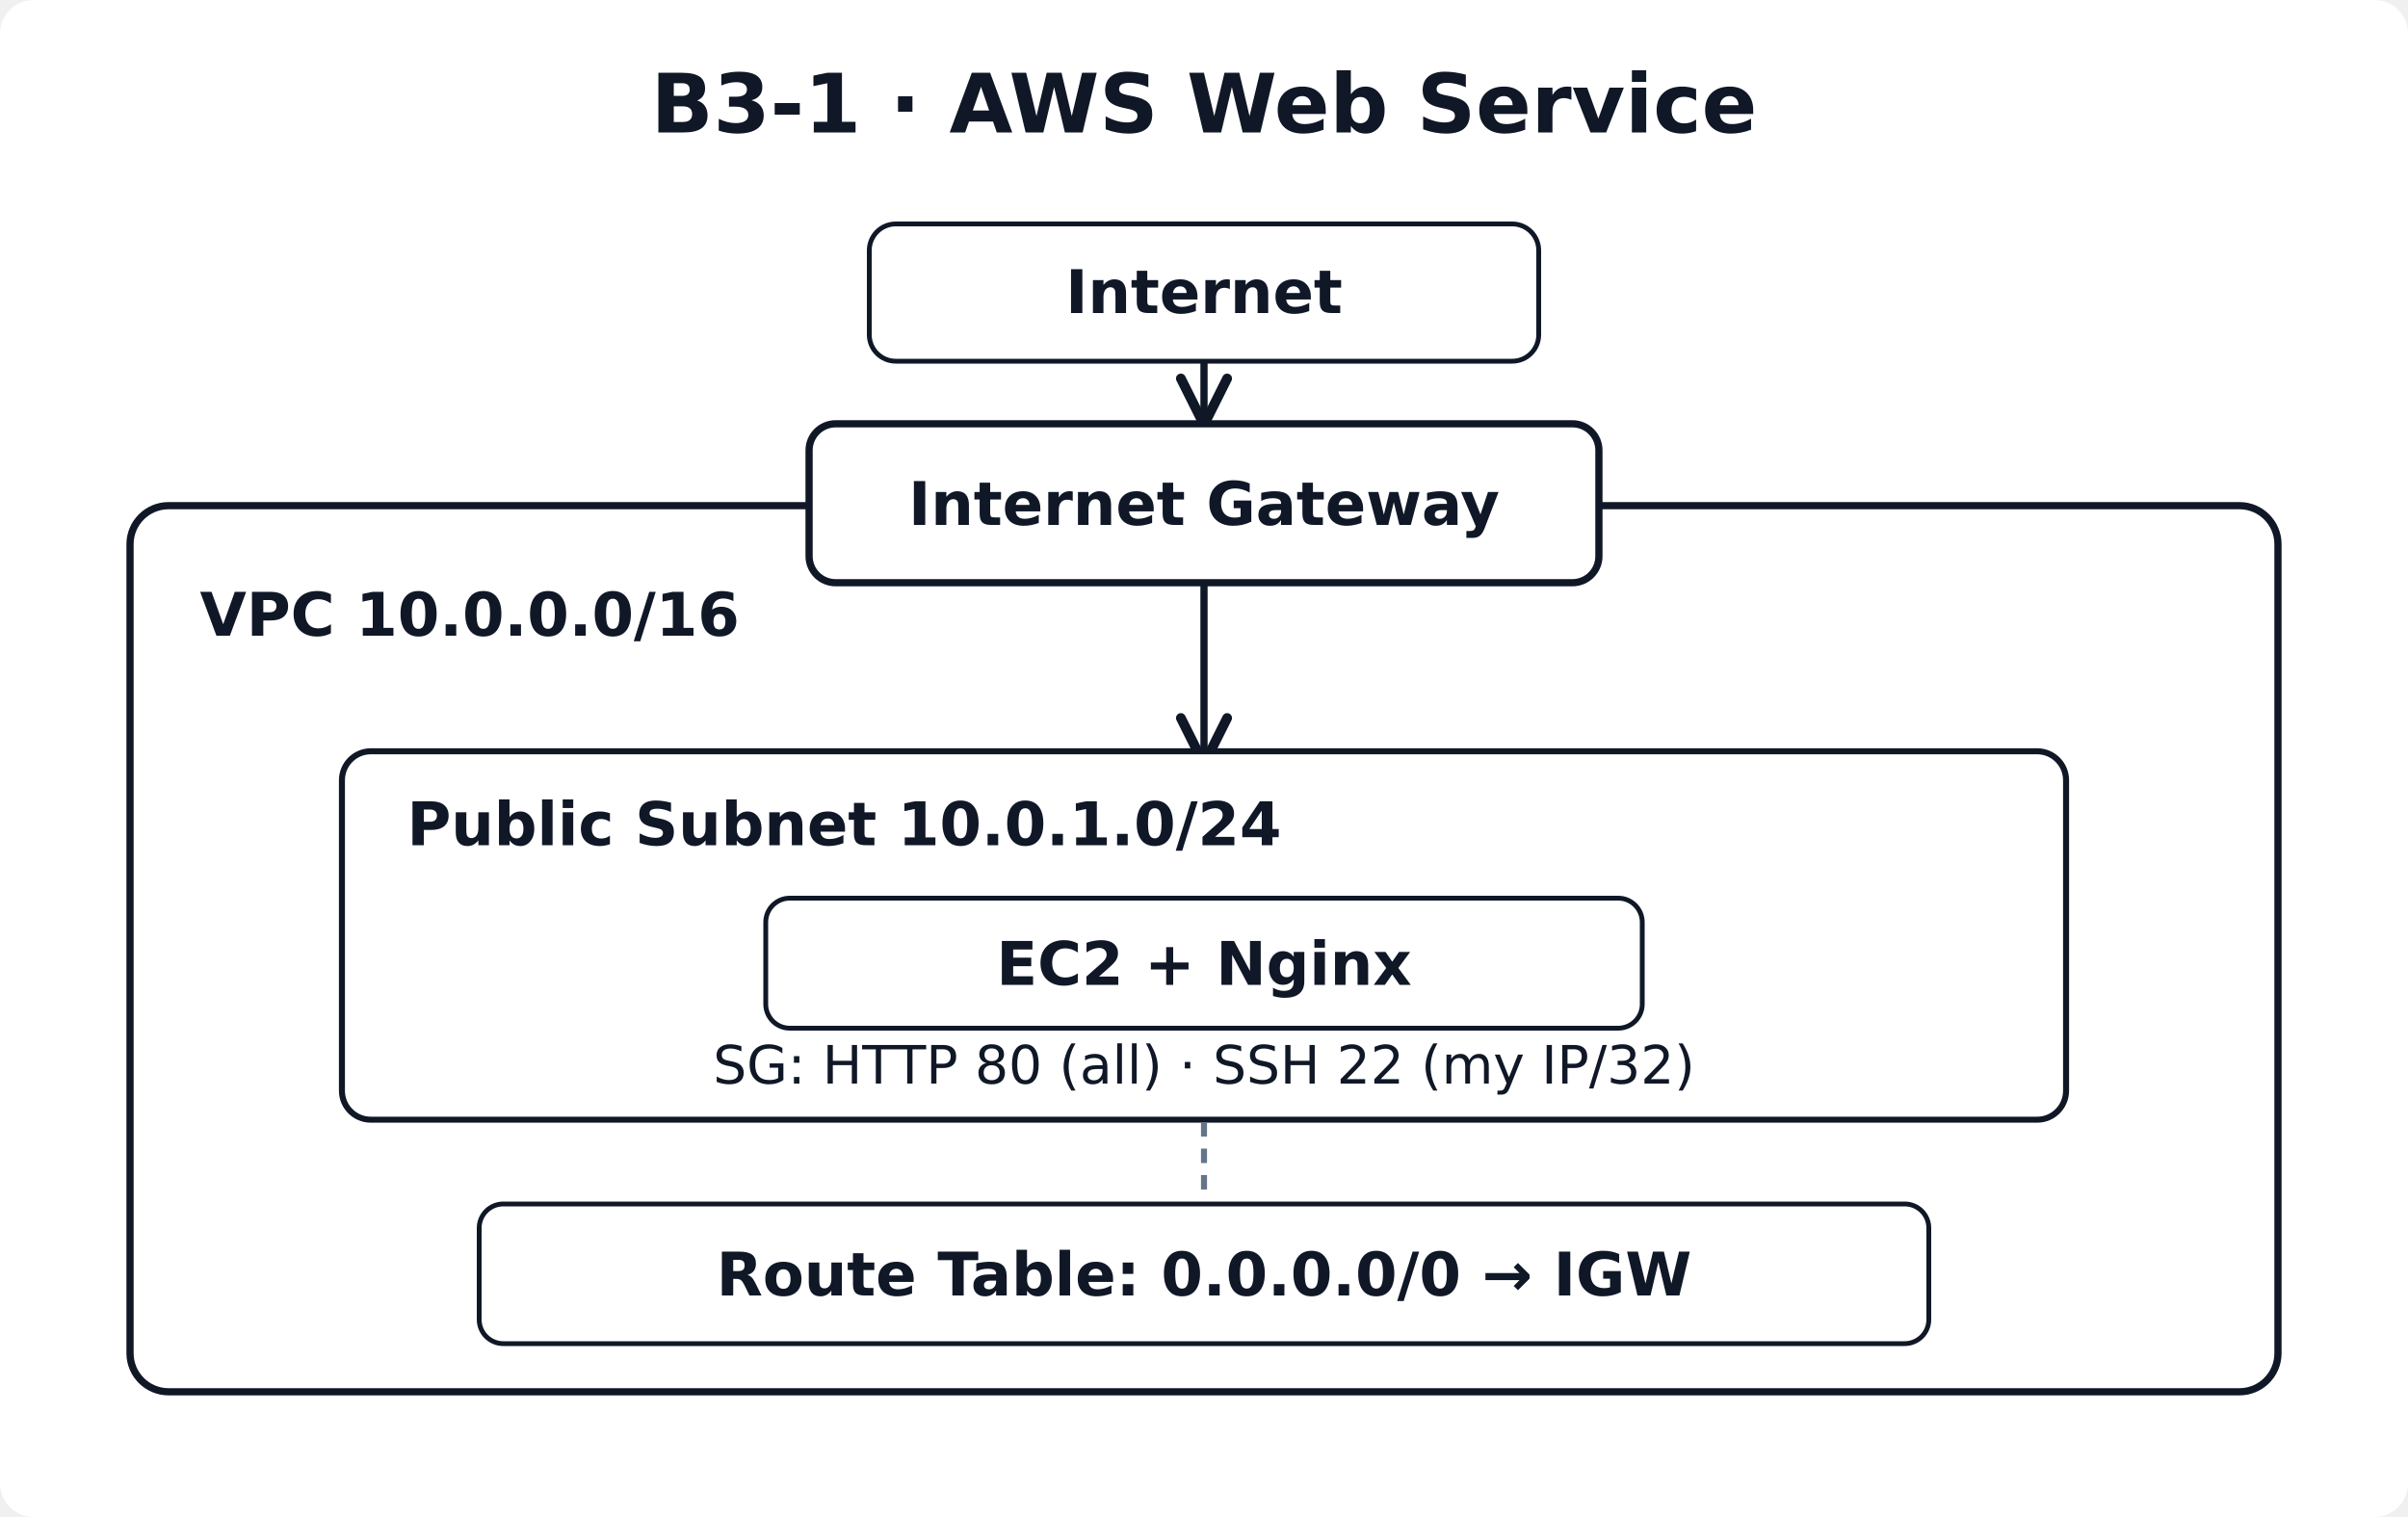
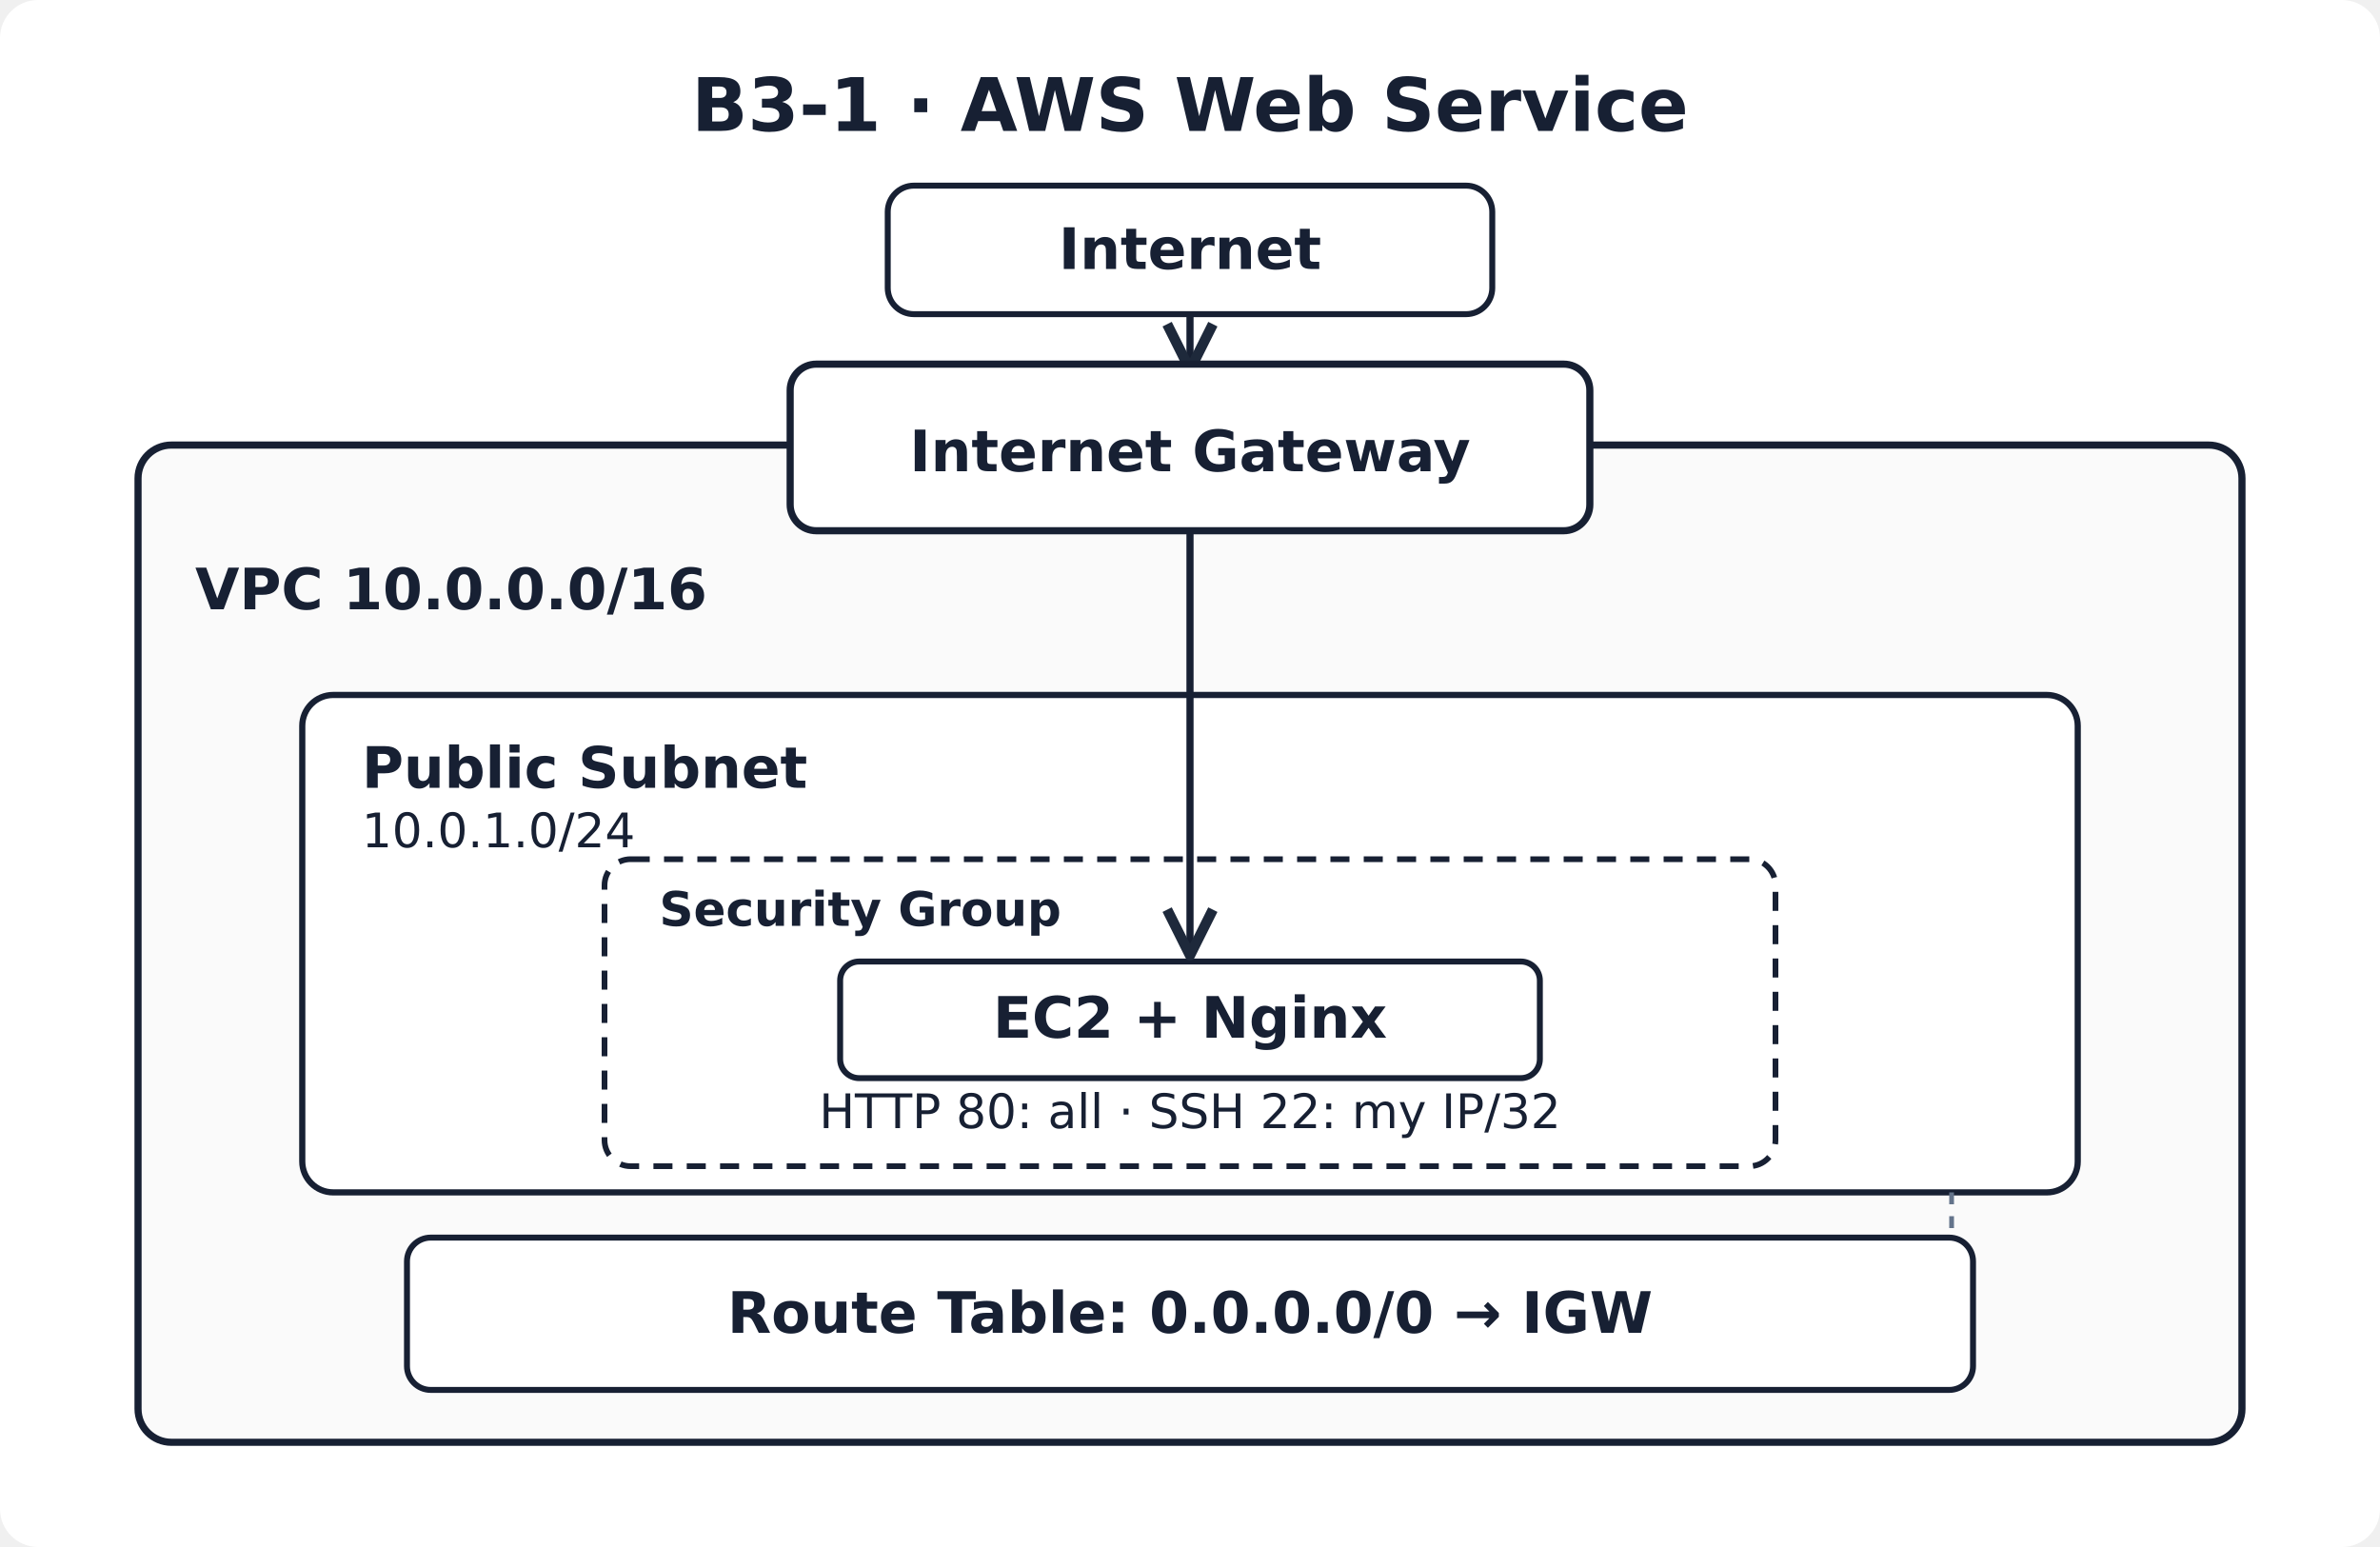
- <svg xmlns="http://www.w3.org/2000/svg" width="1000" height="630" viewBox="0 0 1000 630" role="img" aria-label="AWS B3-1: Internet connects to Internet Gateway attached at the VPC boundary. Public Subnet contains EC2 running Nginx, with security group rules. The subnet uses a route table pointing to IGW.">
+ <svg xmlns="http://www.w3.org/2000/svg" width="1000" height="650" viewBox="0 0 1000 650" role="img" aria-label="B3-1 AWS network: Internet via an Internet Gateway attached at the VPC boundary, into a Public Subnet and its EC2 Nginx server. A Security Group controls EC2 traffic, and a Route Table connects the subnet to the IGW.">
  <defs>
    <marker id="arrow" viewBox="0 0 10 10" refX="8" refY="5" markerWidth="8" markerHeight="8" orient="auto-start-reverse">
-       <path d="M1 1 L9 5 L1 9" fill="none" stroke="#101827" stroke-width="1.7" stroke-linecap="round" stroke-linejoin="round" />
+       <path d="M1 1 L9 5 L1 9" fill="none" stroke="#1e293b" stroke-width="1.8" stroke-linejoin="round" />
    </marker>
  </defs>
  <style>
-     text { font-family: 'DejaVu Sans', Arial, sans-serif; fill: #101827; }
-     .title { font-size: 34px; font-weight: 700; }
-     .label { font-size: 25px; font-weight: 700; }
-     .small { font-size: 22px; font-weight: 500; }
-     .path { fill: none; stroke: #101827; stroke-width: 3; marker-end: url(#arrow); }
+     text { font-family: 'DejaVu Sans', Arial, sans-serif; fill: #172033; }
+     .title { font-size: 31px; font-weight: 700; }
+     .heading { font-size: 24px; font-weight: 700; }
+     .detail { font-size: 20px; }
+     .arrow { stroke: #172033; stroke-width: 3; fill: none; marker-end: url(#arrow); }
  </style>
-   <rect width="1000" height="630" rx="14" fill="#ffffff" />
-   <text class="title" x="500" y="55" text-anchor="middle">B3-1  ·  AWS Web Service</text>
-   <rect x="54" y="210" width="892" height="368" rx="16" fill="#ffffff" stroke="#101827" stroke-width="3" />
-   <text class="label" x="83" y="264">VPC  10.0.0.0/16</text>
-   <rect x="361" y="93" width="278" height="57" rx="11" fill="#ffffff" stroke="#101827" stroke-width="2" />
-   <text class="label" x="500" y="130" text-anchor="middle">Internet</text>
-   <path class="path" d="M500 150 V174" />
-   <path class="path" d="M500 242 V315" />
-   <rect x="336" y="176" width="328" height="66" rx="11" fill="#ffffff" stroke="#101827" stroke-width="3" />
-   <text class="label" x="500" y="218" text-anchor="middle">Internet Gateway</text>
-   <rect x="142" y="312" width="716" height="153" rx="12" fill="#ffffff" stroke="#101827" stroke-width="2.5" />
-   <text class="label" x="169" y="351">Public Subnet  10.0.1.0/24</text>
-   <rect x="318" y="373" width="364" height="54" rx="10" fill="#ffffff" stroke="#101827" stroke-width="2" />
-   <text class="label" x="500" y="409" text-anchor="middle">EC2 + Nginx</text>
-   <text class="small" x="500" y="450" text-anchor="middle">SG: HTTP 80 (all)  ·  SSH 22 (my IP/32)</text>
-   <path d="M500 466 V498" stroke="#64748b" stroke-width="2.5" stroke-dasharray="6 5" />
-   <rect x="199" y="500" width="602" height="58" rx="10" fill="#ffffff" stroke="#101827" stroke-width="2" />
-   <text class="label" x="500" y="538" text-anchor="middle">Route Table: 0.0.0.0/0 → IGW</text>
+   <rect width="1000" height="650" rx="16" fill="#fff" />
+   <text class="title" x="500" y="55" text-anchor="middle">B3-1 · AWS Web Service</text>
+   <rect x="373" y="78" width="254" height="54" rx="11" fill="#fff" stroke="#172033" stroke-width="2.5" />
+   <text class="heading" x="500" y="113" text-anchor="middle">Internet</text>
+   <path class="arrow" d="M500 132 V153" />
+   <rect x="58" y="187" width="884" height="419" rx="14" fill="#fafafa" stroke="#172033" stroke-width="3" />
+   <text class="heading" x="82" y="256">VPC 10.0.0.0/16</text>
+   <rect x="332" y="153" width="336" height="70" rx="11" fill="#fff" stroke="#172033" stroke-width="3" />
+   <text class="heading" x="500" y="198" text-anchor="middle">Internet Gateway</text>
+   <rect x="127" y="292" width="746" height="209" rx="13" fill="#fff" stroke="#172033" stroke-width="2.6" />
+   <text class="heading" x="152" y="331">Public Subnet</text>
+   <text class="detail" x="152" y="356">10.0.1.0/24</text>
+   <rect x="254" y="361" width="492" height="129" rx="11" fill="#fff" stroke="#172033" stroke-width="2.4" stroke-dasharray="8 6" />
+   <text class="detail" x="277" y="389" font-weight="600">Security Group</text>
+   <rect x="353" y="404" width="294" height="49" rx="8" fill="#fff" stroke="#172033" stroke-width="2.5" />
+   <text class="heading" x="500" y="436" text-anchor="middle">EC2 + Nginx</text>
+   <text class="detail" x="500" y="474" text-anchor="middle" font-size="17px">HTTP 80: all · SSH 22: my IP/32</text>
+   <path class="arrow" d="M500 223 V399" />
+   <path d="M820 501 V523" fill="none" stroke="#64748b" stroke-width="2" stroke-dasharray="5 5" />
+   <rect x="171" y="520" width="658" height="64" rx="10" fill="#fff" stroke="#172033" stroke-width="2.5" />
+   <text class="heading" x="500" y="560" text-anchor="middle">Route Table: 0.0.0.0/0 → IGW</text>
</svg>
